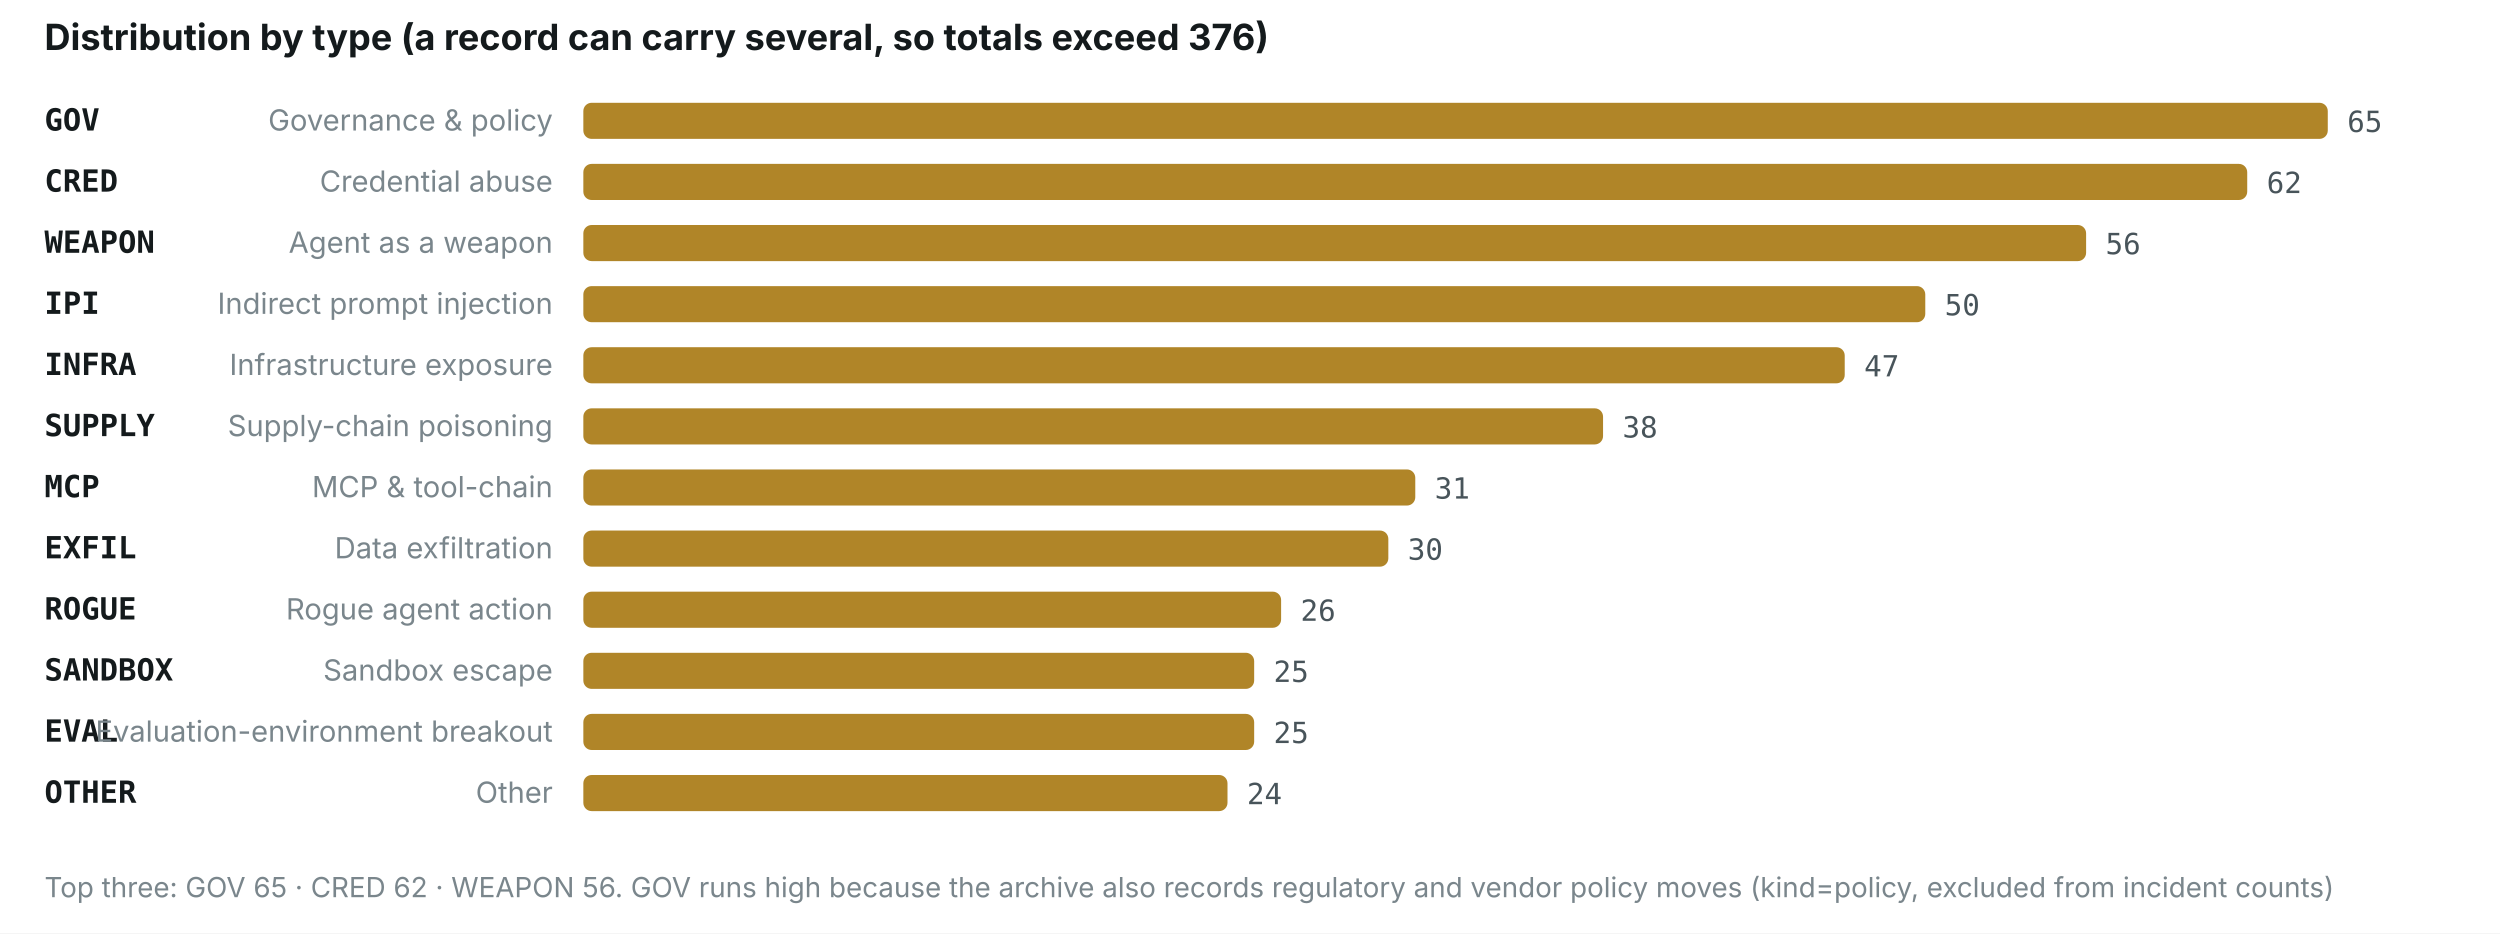
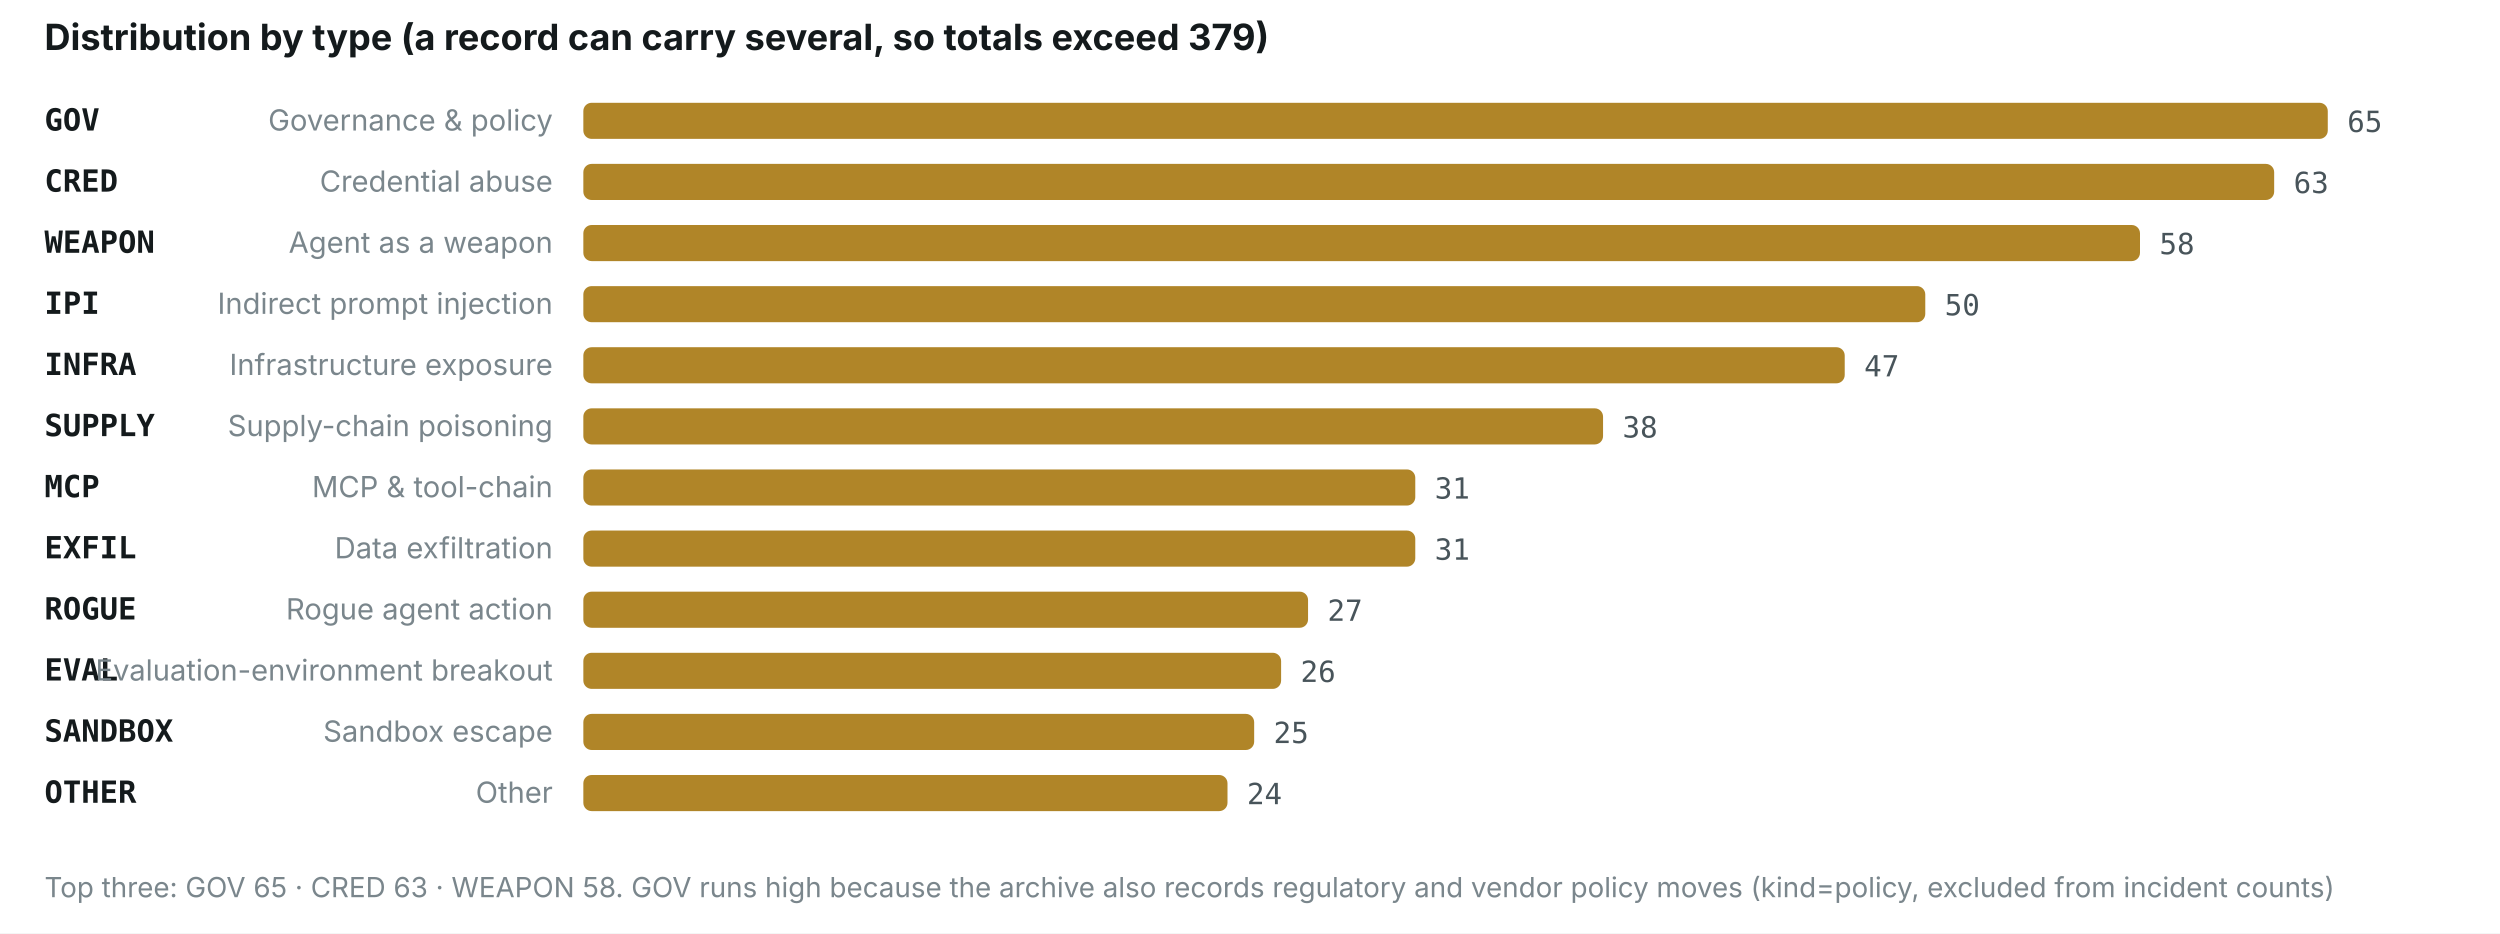
<svg xmlns="http://www.w3.org/2000/svg" viewBox="0 0 900 336" width="900" height="336" role="img" font-family="ui-sans-serif,-apple-system,'Segoe UI','PingFang SC','Microsoft YaHei',sans-serif">
  <rect width="900" height="336" fill="#FFFFFF" />
-   <text x="16" y="18" font-size="13" font-weight="700" fill="#141A1C">Distribution by type (a record can carry several, so totals exceed 376)</text>
+   <text x="16" y="18" font-size="13" font-weight="700" fill="#141A1C">Distribution by type (a record can carry several, so totals exceed 379)</text>
  <text x="16" y="47" font-size="11" fill="#141A1C" font-family="ui-monospace,'SF Mono','Cascadia Mono','Consolas',monospace" font-weight="600">GOV</text>
  <text x="199" y="47" font-size="10.5" text-anchor="end" fill="#7A868C">Governance &amp; policy</text>
  <rect x="210" y="37" width="628.0" height="13" rx="3" fill="#B08528" />
  <text x="845.0" y="47.5" font-size="10.5" fill="#48545A" font-family="ui-monospace,'SF Mono','Cascadia Mono','Consolas',monospace">65</text>
  <text x="16" y="69" font-size="11" fill="#141A1C" font-family="ui-monospace,'SF Mono','Cascadia Mono','Consolas',monospace" font-weight="600">CRED</text>
  <text x="199" y="69" font-size="10.5" text-anchor="end" fill="#7A868C">Credential abuse</text>
-   <rect x="210" y="59" width="599.0" height="13" rx="3" fill="#B08528" />
-   <text x="816.0" y="69.5" font-size="10.5" fill="#48545A" font-family="ui-monospace,'SF Mono','Cascadia Mono','Consolas',monospace">62</text>
+   <rect x="210" y="59" width="608.7" height="13" rx="3" fill="#B08528" />
+   <text x="825.7" y="69.5" font-size="10.5" fill="#48545A" font-family="ui-monospace,'SF Mono','Cascadia Mono','Consolas',monospace">63</text>
  <text x="16" y="91" font-size="11" fill="#141A1C" font-family="ui-monospace,'SF Mono','Cascadia Mono','Consolas',monospace" font-weight="600">WEAPON</text>
  <text x="199" y="91" font-size="10.5" text-anchor="end" fill="#7A868C">Agent as a weapon</text>
-   <rect x="210" y="81" width="541.0" height="13" rx="3" fill="#B08528" />
-   <text x="758.0" y="91.5" font-size="10.5" fill="#48545A" font-family="ui-monospace,'SF Mono','Cascadia Mono','Consolas',monospace">56</text>
+   <rect x="210" y="81" width="560.4" height="13" rx="3" fill="#B08528" />
+   <text x="777.4" y="91.5" font-size="10.5" fill="#48545A" font-family="ui-monospace,'SF Mono','Cascadia Mono','Consolas',monospace">58</text>
  <text x="16" y="113" font-size="11" fill="#141A1C" font-family="ui-monospace,'SF Mono','Cascadia Mono','Consolas',monospace" font-weight="600">IPI</text>
  <text x="199" y="113" font-size="10.5" text-anchor="end" fill="#7A868C">Indirect prompt injection</text>
  <rect x="210" y="103" width="483.1" height="13" rx="3" fill="#B08528" />
  <text x="700.1" y="113.5" font-size="10.5" fill="#48545A" font-family="ui-monospace,'SF Mono','Cascadia Mono','Consolas',monospace">50</text>
  <text x="16" y="135" font-size="11" fill="#141A1C" font-family="ui-monospace,'SF Mono','Cascadia Mono','Consolas',monospace" font-weight="600">INFRA</text>
  <text x="199" y="135" font-size="10.5" text-anchor="end" fill="#7A868C">Infrastructure exposure</text>
  <rect x="210" y="125" width="454.1" height="13" rx="3" fill="#B08528" />
  <text x="671.1" y="135.5" font-size="10.5" fill="#48545A" font-family="ui-monospace,'SF Mono','Cascadia Mono','Consolas',monospace">47</text>
  <text x="16" y="157" font-size="11" fill="#141A1C" font-family="ui-monospace,'SF Mono','Cascadia Mono','Consolas',monospace" font-weight="600">SUPPLY</text>
  <text x="199" y="157" font-size="10.5" text-anchor="end" fill="#7A868C">Supply-chain poisoning</text>
  <rect x="210" y="147" width="367.1" height="13" rx="3" fill="#B08528" />
  <text x="584.1" y="157.5" font-size="10.5" fill="#48545A" font-family="ui-monospace,'SF Mono','Cascadia Mono','Consolas',monospace">38</text>
  <text x="16" y="179" font-size="11" fill="#141A1C" font-family="ui-monospace,'SF Mono','Cascadia Mono','Consolas',monospace" font-weight="600">MCP</text>
  <text x="199" y="179" font-size="10.5" text-anchor="end" fill="#7A868C">MCP &amp; tool-chain</text>
  <rect x="210" y="169" width="299.5" height="13" rx="3" fill="#B08528" />
  <text x="516.5" y="179.5" font-size="10.5" fill="#48545A" font-family="ui-monospace,'SF Mono','Cascadia Mono','Consolas',monospace">31</text>
  <text x="16" y="201" font-size="11" fill="#141A1C" font-family="ui-monospace,'SF Mono','Cascadia Mono','Consolas',monospace" font-weight="600">EXFIL</text>
  <text x="199" y="201" font-size="10.5" text-anchor="end" fill="#7A868C">Data exfiltration</text>
-   <rect x="210" y="191" width="289.8" height="13" rx="3" fill="#B08528" />
-   <text x="506.8" y="201.5" font-size="10.5" fill="#48545A" font-family="ui-monospace,'SF Mono','Cascadia Mono','Consolas',monospace">30</text>
+   <rect x="210" y="191" width="299.5" height="13" rx="3" fill="#B08528" />
+   <text x="516.5" y="201.5" font-size="10.5" fill="#48545A" font-family="ui-monospace,'SF Mono','Cascadia Mono','Consolas',monospace">31</text>
  <text x="16" y="223" font-size="11" fill="#141A1C" font-family="ui-monospace,'SF Mono','Cascadia Mono','Consolas',monospace" font-weight="600">ROGUE</text>
  <text x="199" y="223" font-size="10.5" text-anchor="end" fill="#7A868C">Rogue agent action</text>
-   <rect x="210" y="213" width="251.2" height="13" rx="3" fill="#B08528" />
-   <text x="468.2" y="223.5" font-size="10.5" fill="#48545A" font-family="ui-monospace,'SF Mono','Cascadia Mono','Consolas',monospace">26</text>
-   <text x="16" y="245" font-size="11" fill="#141A1C" font-family="ui-monospace,'SF Mono','Cascadia Mono','Consolas',monospace" font-weight="600">SANDBOX</text>
-   <text x="199" y="245" font-size="10.5" text-anchor="end" fill="#7A868C">Sandbox escape</text>
-   <rect x="210" y="235" width="241.5" height="13" rx="3" fill="#B08528" />
-   <text x="458.5" y="245.5" font-size="10.5" fill="#48545A" font-family="ui-monospace,'SF Mono','Cascadia Mono','Consolas',monospace">25</text>
-   <text x="16" y="267" font-size="11" fill="#141A1C" font-family="ui-monospace,'SF Mono','Cascadia Mono','Consolas',monospace" font-weight="600">EVAL</text>
-   <text x="199" y="267" font-size="10.5" text-anchor="end" fill="#7A868C">Evaluation-environment breakout</text>
+   <rect x="210" y="213" width="260.9" height="13" rx="3" fill="#B08528" />
+   <text x="477.9" y="223.5" font-size="10.5" fill="#48545A" font-family="ui-monospace,'SF Mono','Cascadia Mono','Consolas',monospace">27</text>
+   <text x="16" y="245" font-size="11" fill="#141A1C" font-family="ui-monospace,'SF Mono','Cascadia Mono','Consolas',monospace" font-weight="600">EVAL</text>
+   <text x="199" y="245" font-size="10.5" text-anchor="end" fill="#7A868C">Evaluation-environment breakout</text>
+   <rect x="210" y="235" width="251.2" height="13" rx="3" fill="#B08528" />
+   <text x="468.2" y="245.5" font-size="10.5" fill="#48545A" font-family="ui-monospace,'SF Mono','Cascadia Mono','Consolas',monospace">26</text>
+   <text x="16" y="267" font-size="11" fill="#141A1C" font-family="ui-monospace,'SF Mono','Cascadia Mono','Consolas',monospace" font-weight="600">SANDBOX</text>
+   <text x="199" y="267" font-size="10.5" text-anchor="end" fill="#7A868C">Sandbox escape</text>
  <rect x="210" y="257" width="241.5" height="13" rx="3" fill="#B08528" />
  <text x="458.5" y="267.5" font-size="10.5" fill="#48545A" font-family="ui-monospace,'SF Mono','Cascadia Mono','Consolas',monospace">25</text>
  <text x="16" y="289" font-size="11" fill="#141A1C" font-family="ui-monospace,'SF Mono','Cascadia Mono','Consolas',monospace" font-weight="600">OTHER</text>
  <text x="199" y="289" font-size="10.5" text-anchor="end" fill="#7A868C">Other</text>
  <rect x="210" y="279" width="231.9" height="13" rx="3" fill="#B08528" />
  <text x="448.9" y="289.5" font-size="10.5" fill="#48545A" font-family="ui-monospace,'SF Mono','Cascadia Mono','Consolas',monospace">24</text>
-   <text x="16" y="323" font-size="10" fill="#7A868C">Top three: GOV 65 · CRED 62 · WEAPON 56. GOV runs high because the archive also records regulatory and vendor policy moves (kind=policy, excluded from incident counts)</text>
+   <text x="16" y="323" font-size="10" fill="#7A868C">Top three: GOV 65 · CRED 63 · WEAPON 58. GOV runs high because the archive also records regulatory and vendor policy moves (kind=policy, excluded from incident counts)</text>
</svg>
